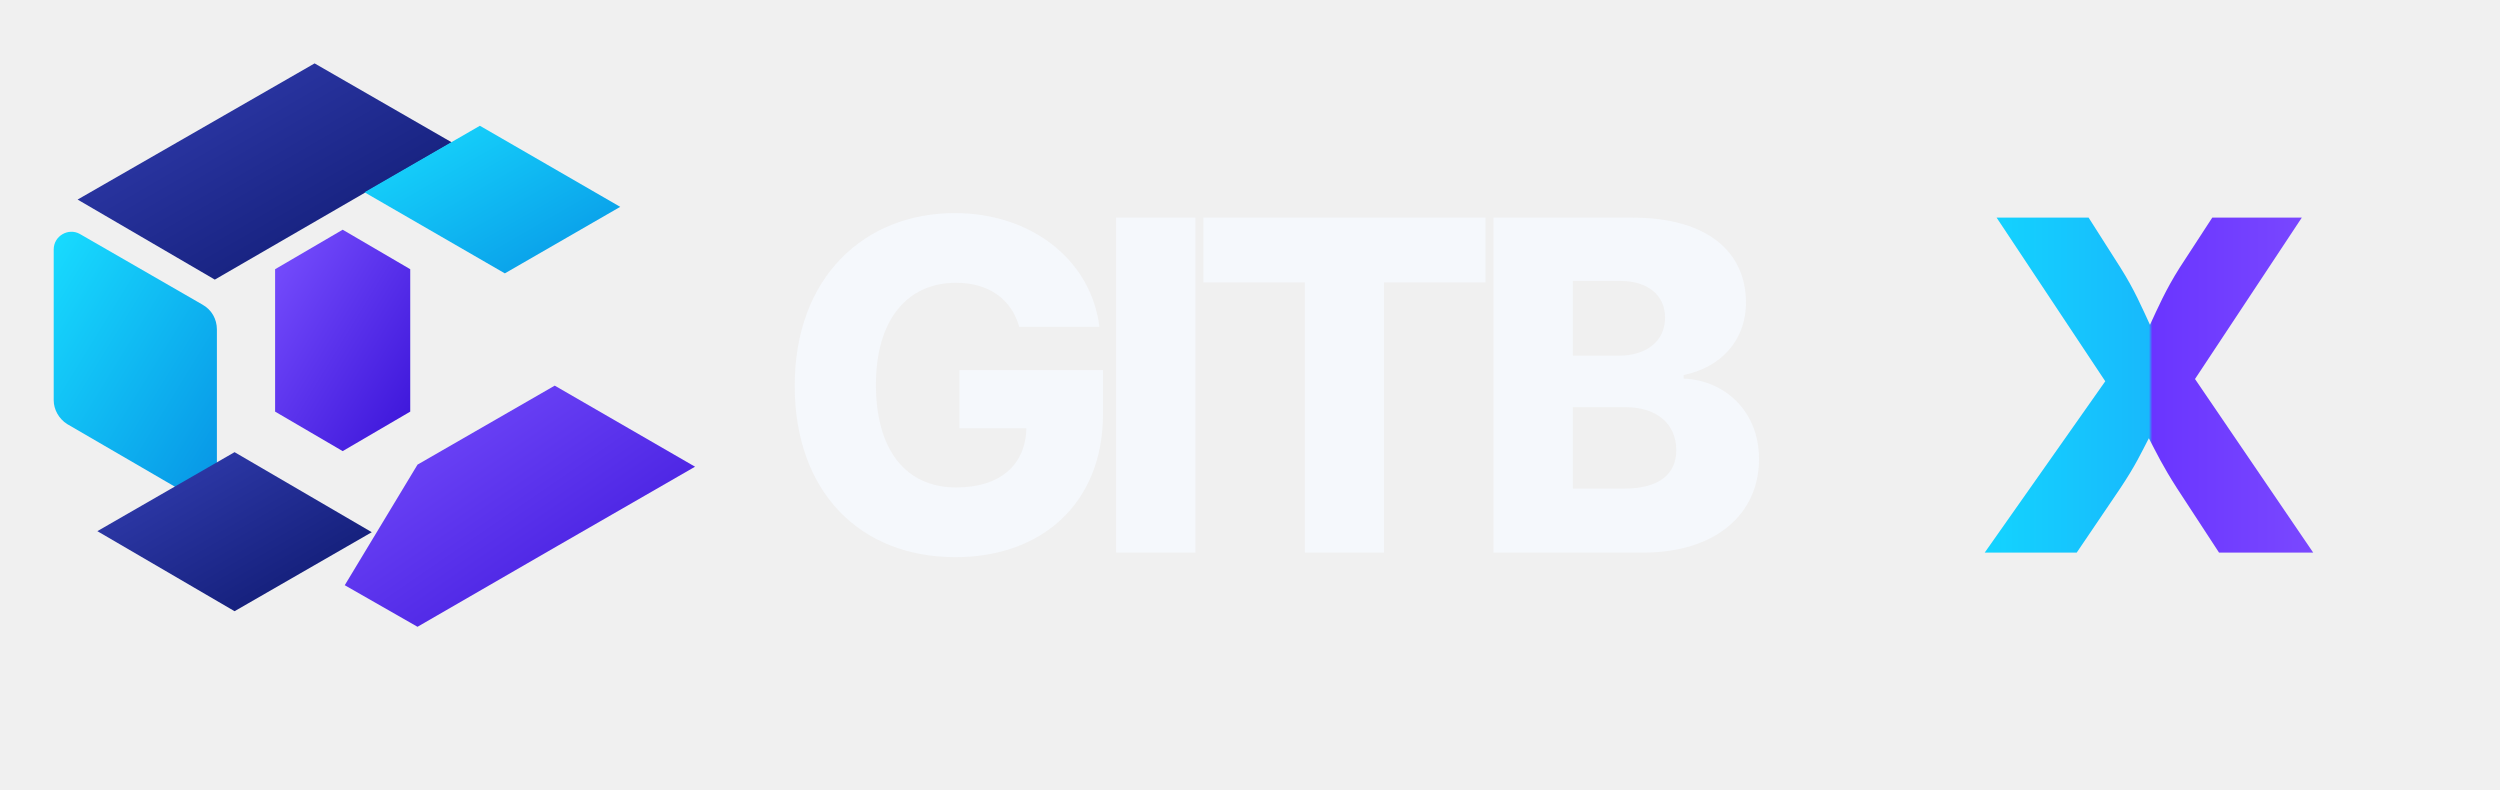
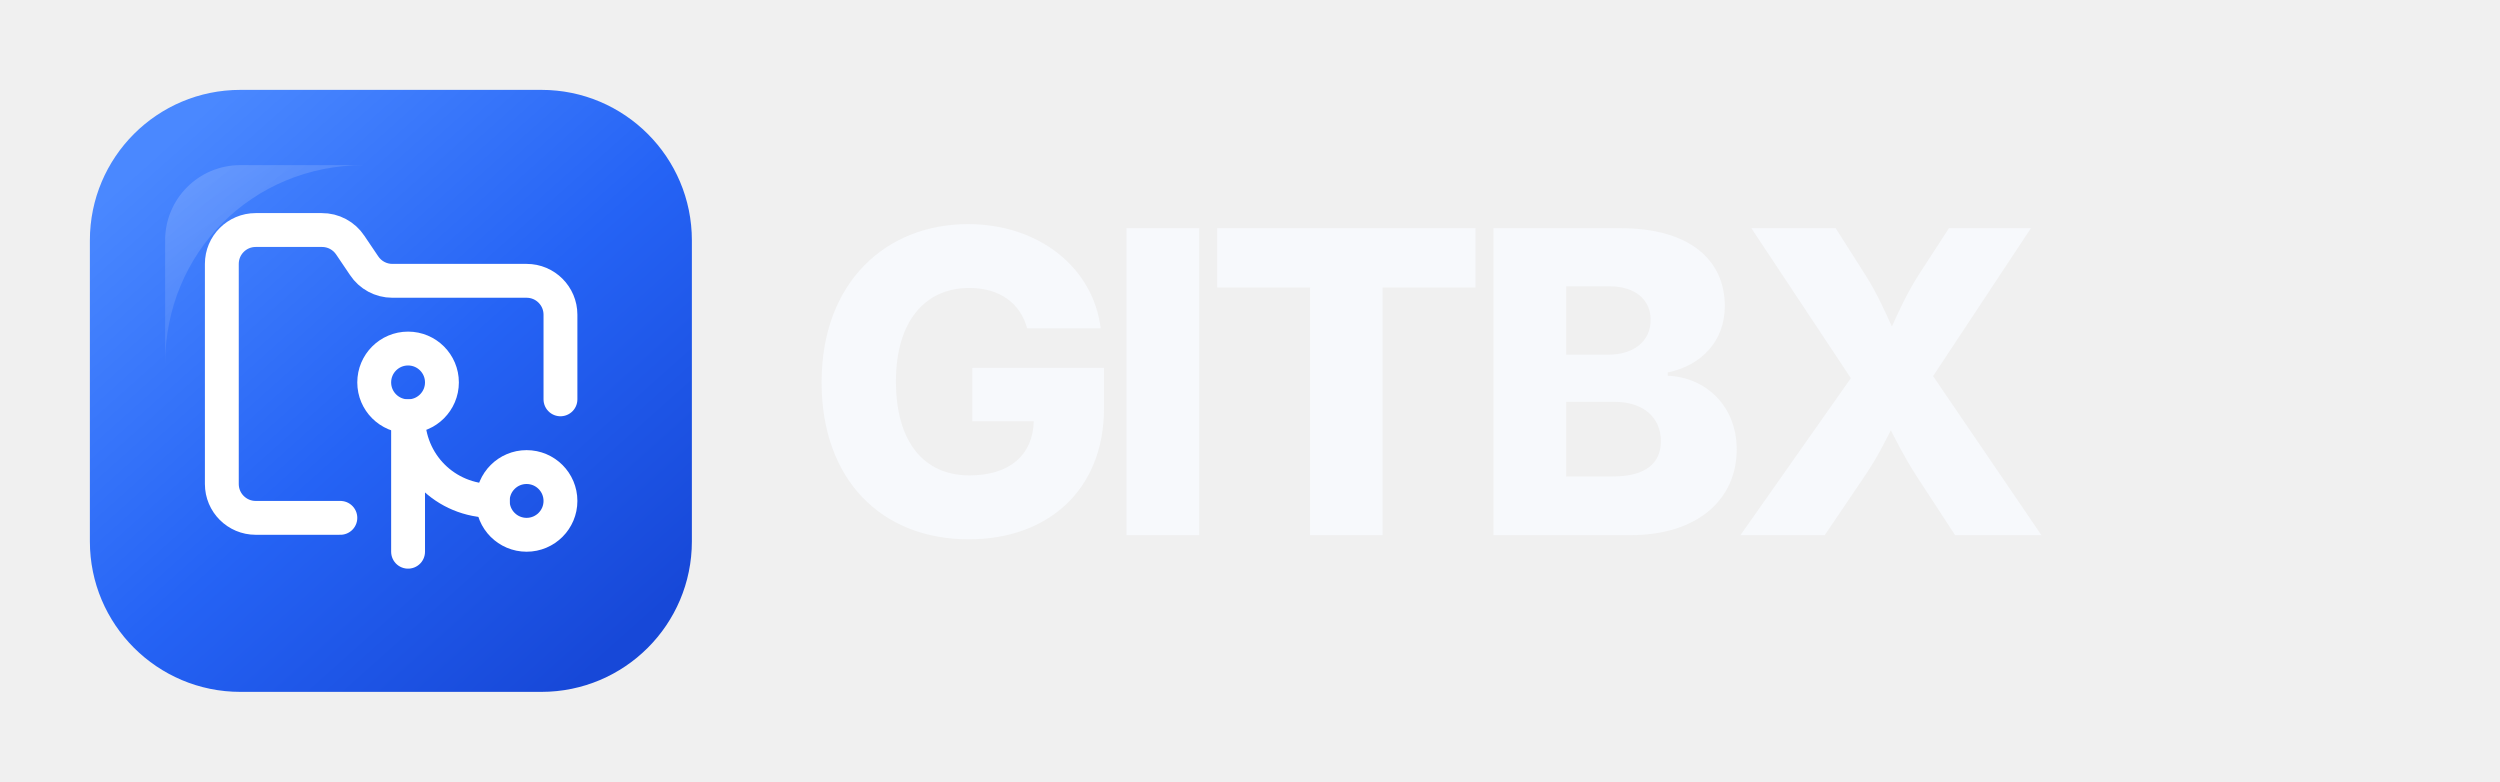
- <svg xmlns="http://www.w3.org/2000/svg" viewBox="0 0 380 120" role="img" aria-label="GITBX">
+ <svg xmlns="http://www.w3.org/2000/svg" viewBox="0 0 640 200" fill="none" role="img" aria-label="GITBX">
  <defs>
-     <linearGradient id="n" x1="0" y1="0" x2="1" y2="1">
-       <stop stop-color="#3540b5" />
-       <stop offset="1" stop-color="#0c176c" />
+     <linearGradient id="wordmark-blue" x1="88" y1="72" x2="424" y2="448" gradientUnits="userSpaceOnUse">
+       <stop stop-color="#4A88FF" />
+       <stop offset="0.52" stop-color="#2563F5" />
+       <stop offset="1" stop-color="#1748D8" />
    </linearGradient>
-     <linearGradient id="c" x1="0" y1="0" x2="1" y2="1">
-       <stop stop-color="#18dcff" />
-       <stop offset="1" stop-color="#0794e5" />
-     </linearGradient>
-     <linearGradient id="v" x1="0" y1="0" x2="1" y2="1">
-       <stop stop-color="#7950ff" />
-       <stop offset="1" stop-color="#3a13d8" />
-     </linearGradient>
-     <linearGradient id="x" x1="0" y1="0" x2="1" y2="0">
-       <stop stop-color="#13d4ff" />
-       <stop offset=".5" stop-color="#18b9fc" />
-       <stop offset=".51" stop-color="#6a35ff" />
-       <stop offset="1" stop-color="#7a48ff" />
+     <linearGradient id="wordmark-shine" x1="128" y1="72" x2="342" y2="388" gradientUnits="userSpaceOnUse">
+       <stop stop-color="white" stop-opacity="0.18" />
+       <stop offset="0.58" stop-color="white" stop-opacity="0" />
    </linearGradient>
  </defs>
-   <g transform="translate(2 3) scale(.158)">
-     <path d="M62 173 290 42l132 76-228 132L62 173Z" fill="url(#n)" />
-     <path d="M39 221c0-13 14-21 25-15l118 68c9 5 14 14 14 24v144c0 14-15 22-27 15L52 389c-8-5-13-14-13-23V221Z" fill="url(#c)" />
-     <path d="m252 240 65-38 65 38v137l-65 38-65-38V240Z" fill="url(#v)" />
-     <path d="m338 166 111-64 135 78-111 64-135-78Z" fill="url(#c)" />
-     <path d="m81 492 132-76 132 77-132 76-132-77Z" fill="url(#n)" />
-     <path d="m389 428 132-76 135 78-132 76-135 78-70-40 70-116Z" fill="url(#v)" />
+   <g transform="translate(12 12) scale(.344)">
+     <rect x="32" y="32" width="448" height="448" rx="112" fill="url(#wordmark-blue)" />
+     <g transform="translate(105 98.5) scale(12.6)" fill="none" stroke="white" stroke-width="2" stroke-linecap="round" stroke-linejoin="round">
+       <path d="M9 20H4a2 2 0 0 1-2-2V5a2 2 0 0 1 2-2h3.9a2 2 0 0 1 1.69.9l.81 1.2a2 2 0 0 0 1.67.9H20a2 2 0 0 1 2 2v5" />
+       <circle cx="13" cy="12" r="2" />
+       <path d="M18 19c-2.8 0-5-2.2-5-5v8" />
+       <circle cx="20" cy="19" r="2" />
+     </g>
+     <path d="M144 88C113 88 88 113 88 144V236C88 153 153 88 236 88H144Z" fill="url(#wordmark-shine)" />
  </g>
-   <text x="118" y="84" fill="#f5f8fc" font-family="Inter,Segoe UI,Arial,sans-serif" font-size="70" font-weight="800" letter-spacing="-5">GITB</text>
-   <text x="300" y="84" fill="url(#x)" font-family="Inter,Segoe UI,Arial,sans-serif" font-size="70" font-weight="800">X</text>
+   <text x="206" y="137" fill="#F7F9FC" font-family="Inter,Segoe UI,Arial,sans-serif" font-size="108" font-weight="800" letter-spacing="-5">GITBX</text>
</svg>
